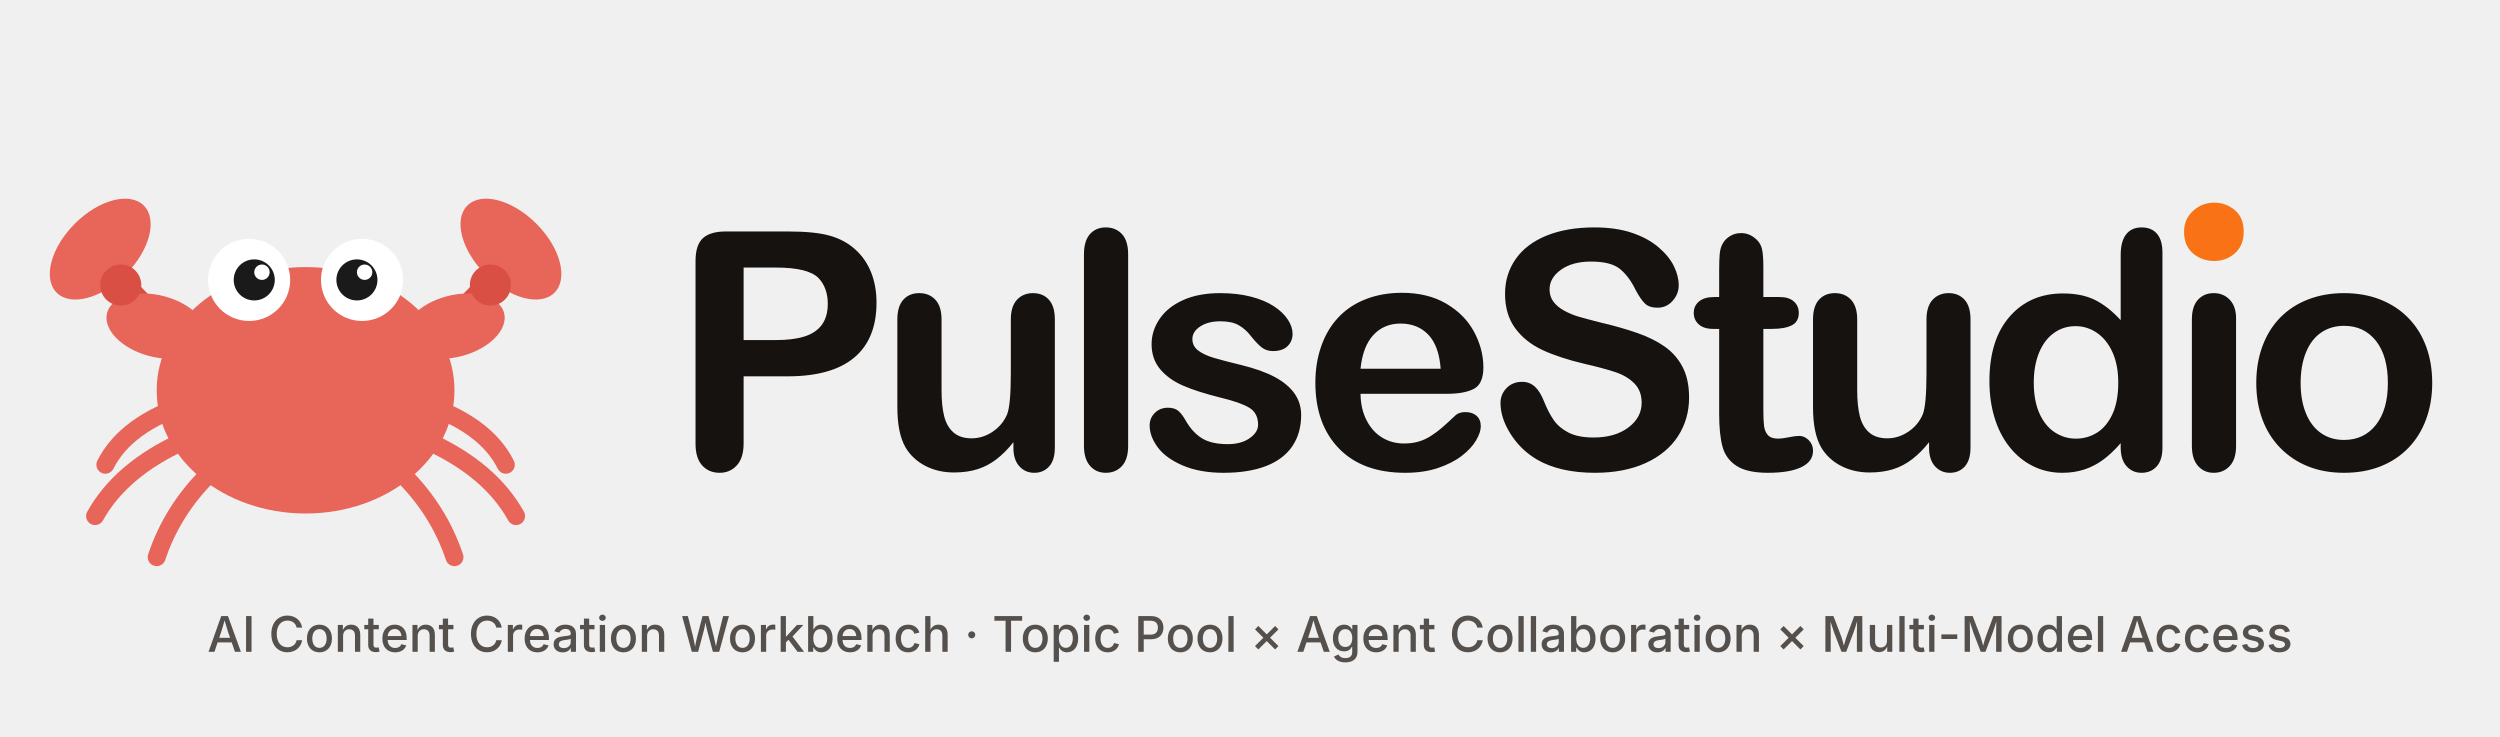
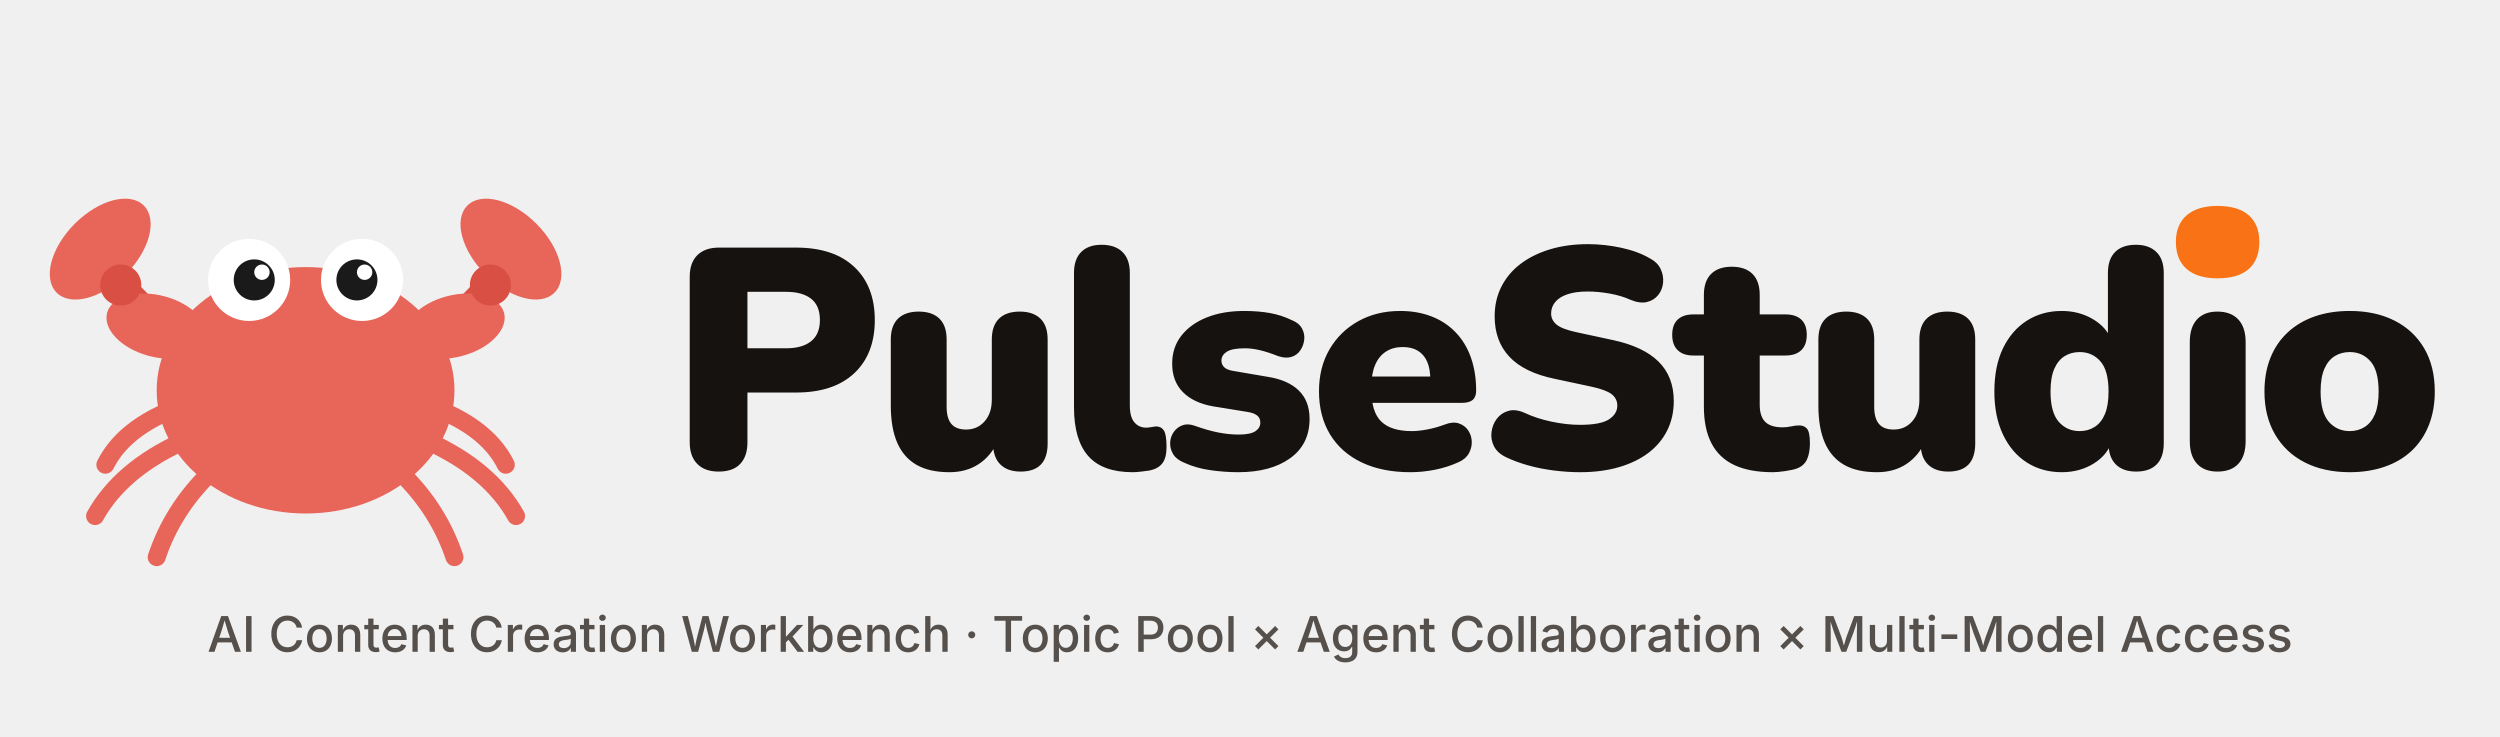
<svg xmlns="http://www.w3.org/2000/svg" width="1120" height="330" viewBox="0 0 1120 330" role="img" aria-labelledby="hero-title hero-desc">
  <style>
    .ink { fill: #16120F; }
    .tag { fill: #55504B; }
    @media (prefers-color-scheme: dark) {
      .ink { fill: #F6EFE9; }
      .tag { fill: #C9C0B8; }
    }
  </style>
  <g transform="translate(15 84) scale(1.15) translate(6 -26)">
    <path d="M52,86 Q36,74 28,64" stroke="#D94F44" stroke-width="11" stroke-linecap="round" fill="none" />
    <path d="M148,86 Q164,74 172,64" stroke="#D94F44" stroke-width="11" stroke-linecap="round" fill="none" />
    <ellipse cx="20" cy="50" rx="24" ry="14" transform="rotate(-45 20 50)" fill="#E8655A" />
    <ellipse cx="42" cy="80" rx="20" ry="12" transform="rotate(15 42 80)" fill="#E8655A" />
    <ellipse cx="180" cy="50" rx="24" ry="14" transform="rotate(45 180 50)" fill="#E8655A" />
    <ellipse cx="158" cy="80" rx="20" ry="12" transform="rotate(-15 158 80)" fill="#E8655A" />
    <ellipse cx="100" cy="105" rx="58" ry="48" fill="#E8655A" />
    <path d="M55,110 Q30,118 22,134" stroke="#E8655A" stroke-width="7" stroke-linecap="round" fill="none" />
    <path d="M52,125 Q28,136 18,154" stroke="#E8655A" stroke-width="7" stroke-linecap="round" fill="none" />
    <path d="M62,138 Q48,152 42,170" stroke="#E8655A" stroke-width="7" stroke-linecap="round" fill="none" />
    <path d="M145,110 Q170,118 178,134" stroke="#E8655A" stroke-width="7" stroke-linecap="round" fill="none" />
    <path d="M148,125 Q172,136 182,154" stroke="#E8655A" stroke-width="7" stroke-linecap="round" fill="none" />
    <path d="M138,138 Q152,152 158,170" stroke="#E8655A" stroke-width="7" stroke-linecap="round" fill="none" />
    <circle cx="28" cy="64" r="8" fill="#D94F44" />
    <circle cx="172" cy="64" r="8" fill="#D94F44" />
    <circle cx="78" cy="62" r="16" fill="#FFFFFF" />
    <circle cx="80" cy="62" r="8" fill="#1A1A1A" />
    <circle cx="83" cy="59" r="3" fill="#FFFFFF" />
    <circle cx="122" cy="62" r="16" fill="#FFFFFF" />
    <circle cx="120" cy="62" r="8" fill="#1A1A1A" />
    <circle cx="123" cy="59" r="3" fill="#FFFFFF" />
  </g>
  <g>
-     <path class="ink" d="M352.863 168.595H333.139V198.688Q333.139 205.142 330.093 208.477Q327.048 211.813 322.407 211.813Q317.548 211.813 314.575 208.513Q311.602 205.214 311.602 198.833V116.892Q311.602 109.786 314.865 106.74Q318.129 103.694 325.235 103.694H352.863Q365.118 103.694 371.716 105.58Q378.243 107.393 382.992 111.599Q387.742 115.804 390.207 121.895Q392.673 127.987 392.673 135.601Q392.673 151.844 382.666 160.219Q372.659 168.595 352.863 168.595Z M347.642 119.865H333.139V152.351H347.642Q355.256 152.351 360.368 150.756Q365.48 149.161 368.163 145.535Q370.846 141.909 370.846 136.036Q370.846 129.002 366.713 124.579Q362.072 119.865 347.642 119.865Z M454.008 200.646V198.108Q450.455 202.604 446.539 205.649Q442.623 208.695 437.983 210.181Q433.342 211.668 427.395 211.668Q420.217 211.668 414.524 208.695Q408.832 205.722 405.714 200.501Q402.016 194.192 402.016 182.372V143.142Q402.016 137.196 404.699 134.259Q407.382 131.322 411.805 131.322Q416.301 131.322 419.056 134.295Q421.812 137.268 421.812 143.142V174.831Q421.812 181.72 422.972 186.397Q424.132 191.074 427.142 193.721Q430.151 196.367 435.3 196.367Q440.303 196.367 444.726 193.394Q449.15 190.421 451.18 185.635Q452.848 181.429 452.848 167.217V143.142Q452.848 137.268 455.603 134.295Q458.359 131.322 462.782 131.322Q467.206 131.322 469.889 134.259Q472.572 137.196 472.572 143.142V200.501Q472.572 206.157 469.997 208.985Q467.423 211.813 463.362 211.813Q459.302 211.813 456.655 208.876Q454.008 205.939 454.008 200.646Z M485.613 199.776V113.919Q485.613 107.973 488.259 104.927Q490.906 101.882 495.402 101.882Q499.898 101.882 502.653 104.891Q505.409 107.9 505.409 113.919V199.776Q505.409 205.794 502.617 208.804Q499.825 211.813 495.402 211.813Q491.051 211.813 488.332 208.695Q485.613 205.577 485.613 199.776Z M582.915 185.925Q582.915 194.119 578.927 199.957Q574.938 205.794 567.143 208.804Q559.348 211.813 548.181 211.813Q537.521 211.813 529.907 208.55Q522.293 205.287 518.667 200.392Q515.042 195.497 515.042 190.566Q515.042 187.303 517.362 184.983Q519.683 182.662 523.236 182.662Q526.354 182.662 528.022 184.185Q529.69 185.708 531.212 188.463Q534.258 193.757 538.5 196.367Q542.742 198.978 550.066 198.978Q556.012 198.978 559.819 196.331Q563.626 193.684 563.626 190.276Q563.626 185.055 559.674 182.662Q555.722 180.269 546.658 178.094Q536.433 175.556 530.016 172.764Q523.598 169.972 519.755 165.404Q515.912 160.836 515.912 154.164Q515.912 148.218 519.465 142.925Q523.018 137.631 529.943 134.477Q536.868 131.322 546.658 131.322Q554.344 131.322 560.472 132.918Q566.599 134.513 570.696 137.196Q574.793 139.879 576.932 143.142Q579.072 146.405 579.072 149.523Q579.072 152.931 576.787 155.107Q574.503 157.282 570.297 157.282Q567.252 157.282 565.113 155.542Q562.973 153.802 560.218 150.321Q557.97 147.42 554.924 145.68Q551.879 143.94 546.658 143.94Q541.292 143.94 537.739 146.224Q534.185 148.508 534.185 151.916Q534.185 155.034 536.796 157.029Q539.406 159.023 543.83 160.328Q548.253 161.633 556.012 163.519Q565.221 165.766 571.059 168.885Q576.896 172.003 579.905 176.245Q582.915 180.487 582.915 185.925Z M648.238 176.426H609.516Q609.588 183.17 612.235 188.318Q614.882 193.467 619.269 196.077Q623.656 198.688 628.95 198.688Q632.503 198.688 635.44 197.854Q638.376 197.02 641.132 195.243Q643.887 193.467 646.208 191.436Q648.528 189.406 652.227 185.925Q653.749 184.62 656.577 184.62Q659.623 184.62 661.508 186.288Q663.394 187.956 663.394 191.001Q663.394 193.684 661.291 197.274Q659.188 200.863 654.946 204.163Q650.704 207.462 644.286 209.637Q637.869 211.813 629.53 211.813Q610.459 211.813 599.871 200.936Q589.284 190.059 589.284 171.423Q589.284 162.648 591.895 155.143Q594.505 147.638 599.509 142.272Q604.512 136.906 611.836 134.042Q619.16 131.177 628.079 131.177Q639.682 131.177 647.985 136.072Q656.287 140.967 660.421 148.726Q664.554 156.485 664.554 164.534Q664.554 172.003 660.276 174.214Q655.997 176.426 648.238 176.426Z M609.516 165.186H645.41Q644.685 155.034 639.935 149.995Q635.186 144.955 627.427 144.955Q620.03 144.955 615.281 150.067Q610.531 155.179 609.516 165.186Z M756.708 178.094Q756.708 187.738 751.74 195.425Q746.773 203.111 737.201 207.462Q727.63 211.813 714.505 211.813Q698.769 211.813 688.545 205.867Q681.293 201.588 676.761 194.446Q672.229 187.303 672.229 180.559Q672.229 176.644 674.948 173.852Q677.667 171.06 681.873 171.06Q685.281 171.06 687.638 173.235Q689.995 175.411 691.663 179.689Q693.693 184.765 696.05 188.173Q698.406 191.581 702.685 193.793Q706.963 196.005 713.924 196.005Q723.496 196.005 729.479 191.545Q735.461 187.086 735.461 180.414Q735.461 175.121 732.234 171.821Q729.007 168.522 723.895 166.782Q718.783 165.041 710.226 163.083Q698.769 160.4 691.046 156.811Q683.324 153.222 678.791 147.022Q674.259 140.822 674.259 131.612Q674.259 122.838 679.045 116.022Q683.831 109.206 692.895 105.544Q701.96 101.882 714.214 101.882Q724.004 101.882 731.146 104.311Q738.289 106.74 743.003 110.765Q747.716 114.789 749.891 119.212Q752.067 123.636 752.067 127.842Q752.067 131.685 749.348 134.767Q746.628 137.849 742.567 137.849Q738.869 137.849 736.948 135.999Q735.026 134.15 732.778 129.945Q729.878 123.926 725.817 120.554Q721.756 117.182 712.764 117.182Q704.425 117.182 699.313 120.844Q694.201 124.506 694.201 129.654Q694.201 132.845 695.941 135.166Q697.681 137.486 700.727 139.154Q703.772 140.822 706.891 141.764Q710.009 142.707 717.188 144.52Q726.179 146.623 733.467 149.161Q740.755 151.699 745.867 155.324Q750.979 158.95 753.843 164.497Q756.708 170.045 756.708 178.094Z M768.008 133.063H770.184V121.17Q770.184 116.384 770.437 113.665Q770.691 110.946 771.852 108.988Q773.012 106.958 775.187 105.689Q777.363 104.42 780.046 104.42Q783.816 104.42 786.862 107.248Q788.892 109.133 789.436 111.852Q789.98 114.572 789.98 119.575V133.063H797.231Q801.437 133.063 803.649 135.057Q805.861 137.051 805.861 140.169Q805.861 144.157 802.706 145.753Q799.552 147.348 793.678 147.348H789.98V183.75Q789.98 188.391 790.306 190.893Q790.633 193.394 792.047 194.953Q793.461 196.512 796.651 196.512Q798.392 196.512 801.365 195.896Q804.338 195.28 806.006 195.28Q808.399 195.28 810.32 197.201Q812.242 199.123 812.242 201.951Q812.242 206.737 807.021 209.275Q801.8 211.813 792.01 211.813Q782.729 211.813 777.943 208.695Q773.157 205.577 771.67 200.066Q770.184 194.555 770.184 185.345V147.348H767.573Q763.295 147.348 761.047 145.318Q758.799 143.287 758.799 140.169Q758.799 137.051 761.156 135.057Q763.512 133.063 768.008 133.063Z M864.223 200.646V198.108Q860.67 202.604 856.754 205.649Q852.838 208.695 848.197 210.181Q843.556 211.668 837.61 211.668Q830.431 211.668 824.739 208.695Q819.047 205.722 815.928 200.501Q812.23 194.192 812.23 182.372V143.142Q812.23 137.196 814.913 134.259Q817.596 131.322 822.02 131.322Q826.515 131.322 829.271 134.295Q832.027 137.268 832.027 143.142V174.831Q832.027 181.72 833.187 186.397Q834.347 191.074 837.356 193.721Q840.366 196.367 845.514 196.367Q850.518 196.367 854.941 193.394Q859.364 190.421 861.395 185.635Q863.063 181.429 863.063 167.217V143.142Q863.063 137.268 865.818 134.295Q868.574 131.322 872.997 131.322Q877.42 131.322 880.103 134.259Q882.786 137.196 882.786 143.142V200.501Q882.786 206.157 880.212 208.985Q877.638 211.813 873.577 211.813Q869.516 211.813 866.87 208.876Q864.223 205.939 864.223 200.646Z M950.068 200.501V198.543Q946.079 203.111 942.2 205.975Q938.32 208.84 933.788 210.326Q929.256 211.813 923.89 211.813Q916.784 211.813 910.729 208.804Q904.674 205.794 900.251 200.211Q895.827 194.627 893.543 187.086Q891.259 179.544 891.259 170.77Q891.259 152.206 900.323 141.837Q909.387 131.467 924.18 131.467Q932.737 131.467 938.611 134.404Q944.484 137.341 950.068 143.432V114.209Q950.068 108.118 952.497 105Q954.926 101.882 959.422 101.882Q963.918 101.882 966.347 104.746Q968.776 107.61 968.776 113.194V200.501Q968.776 206.157 966.166 208.985Q963.555 211.813 959.422 211.813Q955.361 211.813 952.714 208.876Q950.068 205.939 950.068 200.501Z M911.128 171.423Q911.128 179.472 913.629 185.128Q916.131 190.784 920.482 193.648Q924.833 196.512 929.981 196.512Q935.202 196.512 939.517 193.793Q943.832 191.074 946.406 185.454Q948.98 179.834 948.98 171.423Q948.98 163.519 946.406 157.826Q943.832 152.134 939.444 149.124Q935.057 146.115 929.836 146.115Q924.398 146.115 920.119 149.197Q915.841 152.279 913.484 158.044Q911.128 163.809 911.128 171.423Z M1001.759 142.562V199.776Q1001.759 205.722 998.931 208.767Q996.103 211.813 991.752 211.813Q987.401 211.813 984.682 208.695Q981.962 205.577 981.962 199.776V143.142Q981.962 137.268 984.682 134.295Q987.401 131.322 991.752 131.322Q996.103 131.322 998.931 134.295Q1001.759 137.268 1001.759 142.562Z M1089.634 171.568Q1089.634 180.414 1086.878 187.883Q1084.123 195.352 1078.902 200.718Q1073.681 206.084 1066.429 208.949Q1059.178 211.813 1050.114 211.813Q1041.122 211.813 1033.943 208.912Q1026.764 206.012 1021.507 200.609Q1016.25 195.207 1013.531 187.847Q1010.811 180.487 1010.811 171.568Q1010.811 162.576 1013.567 155.107Q1016.322 147.638 1021.471 142.344Q1026.619 137.051 1033.943 134.187Q1041.267 131.322 1050.114 131.322Q1059.106 131.322 1066.429 134.223Q1073.753 137.123 1078.974 142.489Q1084.195 147.856 1086.915 155.252Q1089.634 162.648 1089.634 171.568Z M1069.765 171.568Q1069.765 159.458 1064.435 152.714Q1059.106 145.97 1050.114 145.97Q1044.313 145.97 1039.889 148.979Q1035.466 151.989 1033.073 157.862Q1030.68 163.736 1030.68 171.568Q1030.68 179.327 1033.037 185.128Q1035.393 190.929 1039.781 194.011Q1044.168 197.093 1050.114 197.093Q1059.106 197.093 1064.435 190.312Q1069.765 183.532 1069.765 171.568Z" />
-     <path d="M991.969 116.915Q986.389 116.915 982.425 113.489Q978.46 110.063 978.46 103.797Q978.46 98.12 982.522 94.449Q986.585 90.778 991.969 90.778Q997.158 90.778 1001.171 94.106Q1005.185 97.434 1005.185 103.797Q1005.185 109.965 1001.269 113.44Q997.353 116.915 991.969 116.915Z" fill="#F97316" />
+     <path class="ink" d="M321.923 211.265Q315.74 211.265 312.367 207.822Q308.994 204.379 308.994 198.195V123.993Q308.994 117.669 312.437 114.296Q315.88 110.924 322.064 110.924H356.635Q373.499 110.924 382.704 119.566Q391.909 128.209 391.909 143.387Q391.909 158.565 382.704 167.207Q373.499 175.85 356.635 175.85H334.852V198.195Q334.852 204.379 331.62 207.822Q328.388 211.265 321.923 211.265Z M334.852 156.035H352.138Q359.446 156.035 363.381 152.873Q367.316 149.711 367.316 143.387Q367.316 136.922 363.381 133.831Q359.446 130.739 352.138 130.739H334.852Z M425.356 211.546Q416.362 211.546 410.6 208.243Q404.838 204.941 401.957 198.336Q399.076 191.731 399.076 181.612V152.1Q399.076 145.917 402.309 142.755Q405.541 139.593 411.584 139.593Q417.627 139.593 420.859 142.755Q424.091 145.917 424.091 152.1V182.315Q424.091 187.374 426.199 189.904Q428.307 192.433 432.804 192.433Q437.864 192.433 441.096 188.779Q444.328 185.126 444.328 179.083V152.1Q444.328 145.917 447.561 142.755Q450.793 139.593 456.836 139.593Q462.879 139.593 466.111 142.755Q469.343 145.917 469.343 152.1V198.617Q469.343 211.265 457.257 211.265Q451.355 211.265 448.123 208.033Q444.89 204.8 444.89 198.617V190.466L447.139 197.352Q444.047 204.238 438.496 207.892Q432.945 211.546 425.356 211.546Z M507.428 211.546Q493.937 211.546 487.542 204.308Q481.148 197.071 481.148 182.455V122.307Q481.148 116.123 484.38 112.891Q487.613 109.659 493.515 109.659Q499.558 109.659 502.861 112.891Q506.163 116.123 506.163 122.307V181.612Q506.163 186.812 508.201 189.201Q510.239 191.59 513.471 191.59Q514.455 191.59 515.509 191.379Q516.563 191.168 517.827 191.028Q520.217 191.028 521.411 192.855Q522.606 194.682 522.606 200.303Q522.606 205.222 520.638 207.681Q518.671 210.141 514.595 210.843Q513.471 210.984 511.363 211.265Q509.255 211.546 507.428 211.546Z M554.788 211.546Q548.604 211.546 542.21 210.632Q535.816 209.719 530.616 207.33Q527.103 205.925 525.627 203.535Q524.151 201.146 524.222 198.476Q524.292 195.806 525.768 193.628Q527.243 191.45 529.703 190.536Q532.162 189.623 535.254 190.747Q541.156 192.855 545.864 193.768Q550.572 194.682 554.928 194.682Q560.128 194.682 562.377 193.206Q564.625 191.731 564.625 189.342Q564.625 187.234 563.15 186.109Q561.674 184.985 559.004 184.563L543.405 182.034Q534.692 180.488 529.913 175.639Q525.135 170.791 525.135 162.921Q525.135 155.613 529.281 150.343Q533.427 145.073 540.664 142.192Q547.902 139.311 557.317 139.311Q563.642 139.311 568.841 140.225Q574.041 141.138 578.96 143.527Q582.051 144.792 583.316 147.181Q584.581 149.57 584.3 152.17Q584.019 154.77 582.543 156.948Q581.068 159.127 578.538 159.9Q576.008 160.673 572.636 159.548Q567.998 157.721 564.414 156.878Q560.831 156.035 557.739 156.035Q551.977 156.035 549.588 157.581Q547.199 159.127 547.199 161.516Q547.199 163.343 548.464 164.537Q549.729 165.732 552.399 166.153L567.998 168.824Q576.992 170.229 581.841 174.937Q586.689 179.645 586.689 187.655Q586.689 199.038 577.976 205.292Q569.263 211.546 554.788 211.546Z M631.8 211.546Q619.152 211.546 609.947 207.119Q600.742 202.692 595.824 194.541Q590.905 186.39 590.905 175.288Q590.905 164.608 595.613 156.527Q600.321 148.446 608.542 143.879Q616.763 139.311 627.303 139.311Q635.033 139.311 641.357 141.771Q647.681 144.23 652.178 148.938Q656.675 153.646 658.994 160.251Q661.313 166.856 661.313 175.007Q661.313 177.818 659.767 179.153Q658.221 180.488 654.848 180.488H611.845V168.683H643.043L640.795 170.51Q640.795 165.31 639.389 162.078Q637.984 158.846 635.244 157.159Q632.503 155.473 628.428 155.473Q624.071 155.473 620.909 157.511Q617.747 159.548 616.061 163.483Q614.374 167.418 614.374 173.321V174.585Q614.374 184.563 618.801 188.85Q623.228 193.136 632.503 193.136Q635.595 193.136 639.6 192.363Q643.605 191.59 647.259 190.185Q650.913 188.779 653.583 189.693Q656.253 190.606 657.729 192.785Q659.205 194.963 659.345 197.703Q659.486 200.444 658.08 203.044Q656.675 205.643 653.443 207.049Q648.524 209.297 642.973 210.422Q637.422 211.546 631.8 211.546Z M707.829 211.546Q702.208 211.546 696.095 210.773Q689.981 210.0 684.501 208.454Q679.02 206.908 674.663 204.8Q670.869 202.973 669.323 199.952Q667.777 196.93 668.199 193.558Q668.62 190.185 670.588 187.585Q672.555 184.985 675.788 184.072Q679.02 183.158 683.095 184.985Q688.436 187.515 695.181 188.92Q701.927 190.325 707.829 190.325Q717.104 190.325 720.829 187.866Q724.553 185.407 724.553 181.753Q724.553 178.52 721.953 176.553Q719.353 174.585 712.748 173.18L696.305 169.667Q682.814 166.856 676.209 159.829Q669.604 152.803 669.604 141.701Q669.604 134.393 672.626 128.42Q675.647 122.447 681.198 118.231Q686.749 114.015 694.408 111.697Q702.067 109.378 711.483 109.378Q718.791 109.378 726.309 110.994Q733.828 112.61 739.309 115.842Q742.541 117.529 743.946 120.48Q745.352 123.431 745.071 126.593Q744.79 129.755 742.892 132.144Q740.995 134.533 737.833 135.306Q734.671 136.079 730.315 134.252Q726.239 132.425 721.11 131.512Q715.98 130.598 711.202 130.598Q706.002 130.598 702.348 131.793Q698.695 132.987 696.797 135.236Q694.9 137.485 694.9 140.436Q694.9 143.387 697.359 145.425Q699.819 147.462 706.424 148.868L722.726 152.381Q736.358 155.332 743.103 162.078Q749.849 168.824 749.849 179.645Q749.849 186.952 746.898 192.855Q743.946 198.757 738.466 202.903Q732.985 207.049 725.255 209.297Q717.526 211.546 707.829 211.546Z M794.258 211.546Q783.718 211.546 776.902 208.314Q770.086 205.081 766.713 198.546Q763.34 192.012 763.34 182.174V159.267H758.562Q754.065 159.267 751.606 156.878Q749.146 154.489 749.146 149.992Q749.146 145.495 751.606 143.176Q754.065 140.857 758.562 140.857H763.34V132.144Q763.34 125.961 766.572 122.728Q769.805 119.496 775.848 119.496Q781.891 119.496 785.123 122.728Q788.355 125.961 788.355 132.144V140.857H799.879Q804.517 140.857 806.976 143.176Q809.435 145.495 809.435 149.992Q809.435 154.489 806.976 156.878Q804.517 159.267 799.879 159.267H788.355V181.331Q788.355 186.531 790.814 188.99Q793.274 191.45 798.614 191.45Q800.582 191.45 802.409 191.028Q804.235 190.606 805.781 190.606Q808.03 190.466 809.435 191.941Q810.841 193.417 810.841 198.617Q810.841 202.833 809.576 205.714Q808.311 208.595 805.079 209.859Q803.111 210.562 799.738 211.054Q796.366 211.546 794.258 211.546Z M840.915 211.546Q831.921 211.546 826.159 208.243Q820.397 204.941 817.516 198.336Q814.635 191.731 814.635 181.612V152.1Q814.635 145.917 817.867 142.755Q821.1 139.593 827.142 139.593Q833.185 139.593 836.418 142.755Q839.65 145.917 839.65 152.1V182.315Q839.65 187.374 841.758 189.904Q843.866 192.433 848.363 192.433Q853.422 192.433 856.655 188.779Q859.887 185.126 859.887 179.083V152.1Q859.887 145.917 863.119 142.755Q866.351 139.593 872.394 139.593Q878.437 139.593 881.67 142.755Q884.902 145.917 884.902 152.1V198.617Q884.902 211.265 872.816 211.265Q866.914 211.265 863.681 208.033Q860.449 204.8 860.449 198.617V190.466L862.698 197.352Q859.606 204.238 854.055 207.892Q848.504 211.546 840.915 211.546Z M923.689 211.546Q914.836 211.546 908.02 207.189Q901.204 202.833 897.339 194.682Q893.474 186.531 893.474 175.429Q893.474 164.045 897.339 156.035Q901.204 148.025 908.02 143.668Q914.836 139.311 923.689 139.311Q931.419 139.311 937.602 142.965Q943.786 146.619 945.894 152.381H944.348V122.307Q944.348 116.123 947.58 112.891Q950.812 109.659 956.855 109.659Q962.758 109.659 966.06 112.891Q969.363 116.123 969.363 122.307V198.617Q969.363 204.8 966.201 208.033Q963.039 211.265 956.996 211.265Q951.093 211.265 947.861 208.033Q944.629 204.8 944.629 198.617V190.606L946.175 197.492Q944.207 203.817 937.953 207.681Q931.7 211.546 923.689 211.546Z M931.7 193.136Q935.494 193.136 938.445 191.239Q941.396 189.342 943.013 185.477Q944.629 181.612 944.629 175.429Q944.629 166.013 940.975 161.867Q937.321 157.721 931.7 157.721Q927.905 157.721 924.954 159.548Q922.003 161.375 920.316 165.24Q918.63 169.105 918.63 175.429Q918.63 184.704 922.284 188.92Q925.938 193.136 931.7 193.136Z M993.394 211.265Q987.492 211.265 984.259 207.751Q981.027 204.238 981.027 197.633V153.224Q981.027 146.619 984.259 143.106Q987.492 139.593 993.394 139.593Q999.437 139.593 1002.74 143.106Q1006.042 146.619 1006.042 153.224V197.633Q1006.042 204.238 1002.81 207.751Q999.578 211.265 993.394 211.265Z M1052.699 211.546Q1041.176 211.546 1032.603 207.189Q1024.03 202.833 1019.252 194.682Q1014.474 186.531 1014.474 175.429Q1014.474 166.997 1017.144 160.321Q1019.814 153.646 1024.874 148.938Q1029.933 144.23 1036.96 141.771Q1043.986 139.311 1052.699 139.311Q1064.223 139.311 1072.796 143.668Q1081.368 148.025 1086.076 156.105Q1090.784 164.186 1090.784 175.429Q1090.784 183.72 1088.114 190.466Q1085.444 197.211 1080.455 201.919Q1075.466 206.627 1068.369 209.087Q1061.272 211.546 1052.699 211.546Z M1052.699 193.136Q1056.494 193.136 1059.445 191.239Q1062.396 189.342 1064.012 185.477Q1065.628 181.612 1065.628 175.429Q1065.628 166.013 1061.975 161.867Q1058.321 157.721 1052.699 157.721Q1048.905 157.721 1045.954 159.548Q1043.002 161.375 1041.316 165.24Q1039.63 169.105 1039.63 175.429Q1039.63 184.704 1043.284 188.92Q1046.937 193.136 1052.699 193.136Z" />
+     <path d="M993.394 124.696Q984.477 124.696 979.639 120.522Q974.801 116.348 974.801 108.38Q974.801 100.601 979.639 96.428Q984.477 92.254 993.394 92.254Q1002.69 92.254 1007.433 96.428Q1012.176 100.601 1012.176 108.38Q1012.176 116.348 1007.433 120.522Q1002.69 124.696 993.394 124.696Z" fill="#F97316" />
  </g>
  <text class="tag" x="560" y="292" text-anchor="middle" font-family="-apple-system, BlinkMacSystemFont, 'Segoe UI', 'PingFang SC', 'Microsoft YaHei', sans-serif" font-size="22" font-weight="500">AI Content Creation Workbench · Topic Pool × Agent Collaboration × Multi-Model Access</text>
</svg>
